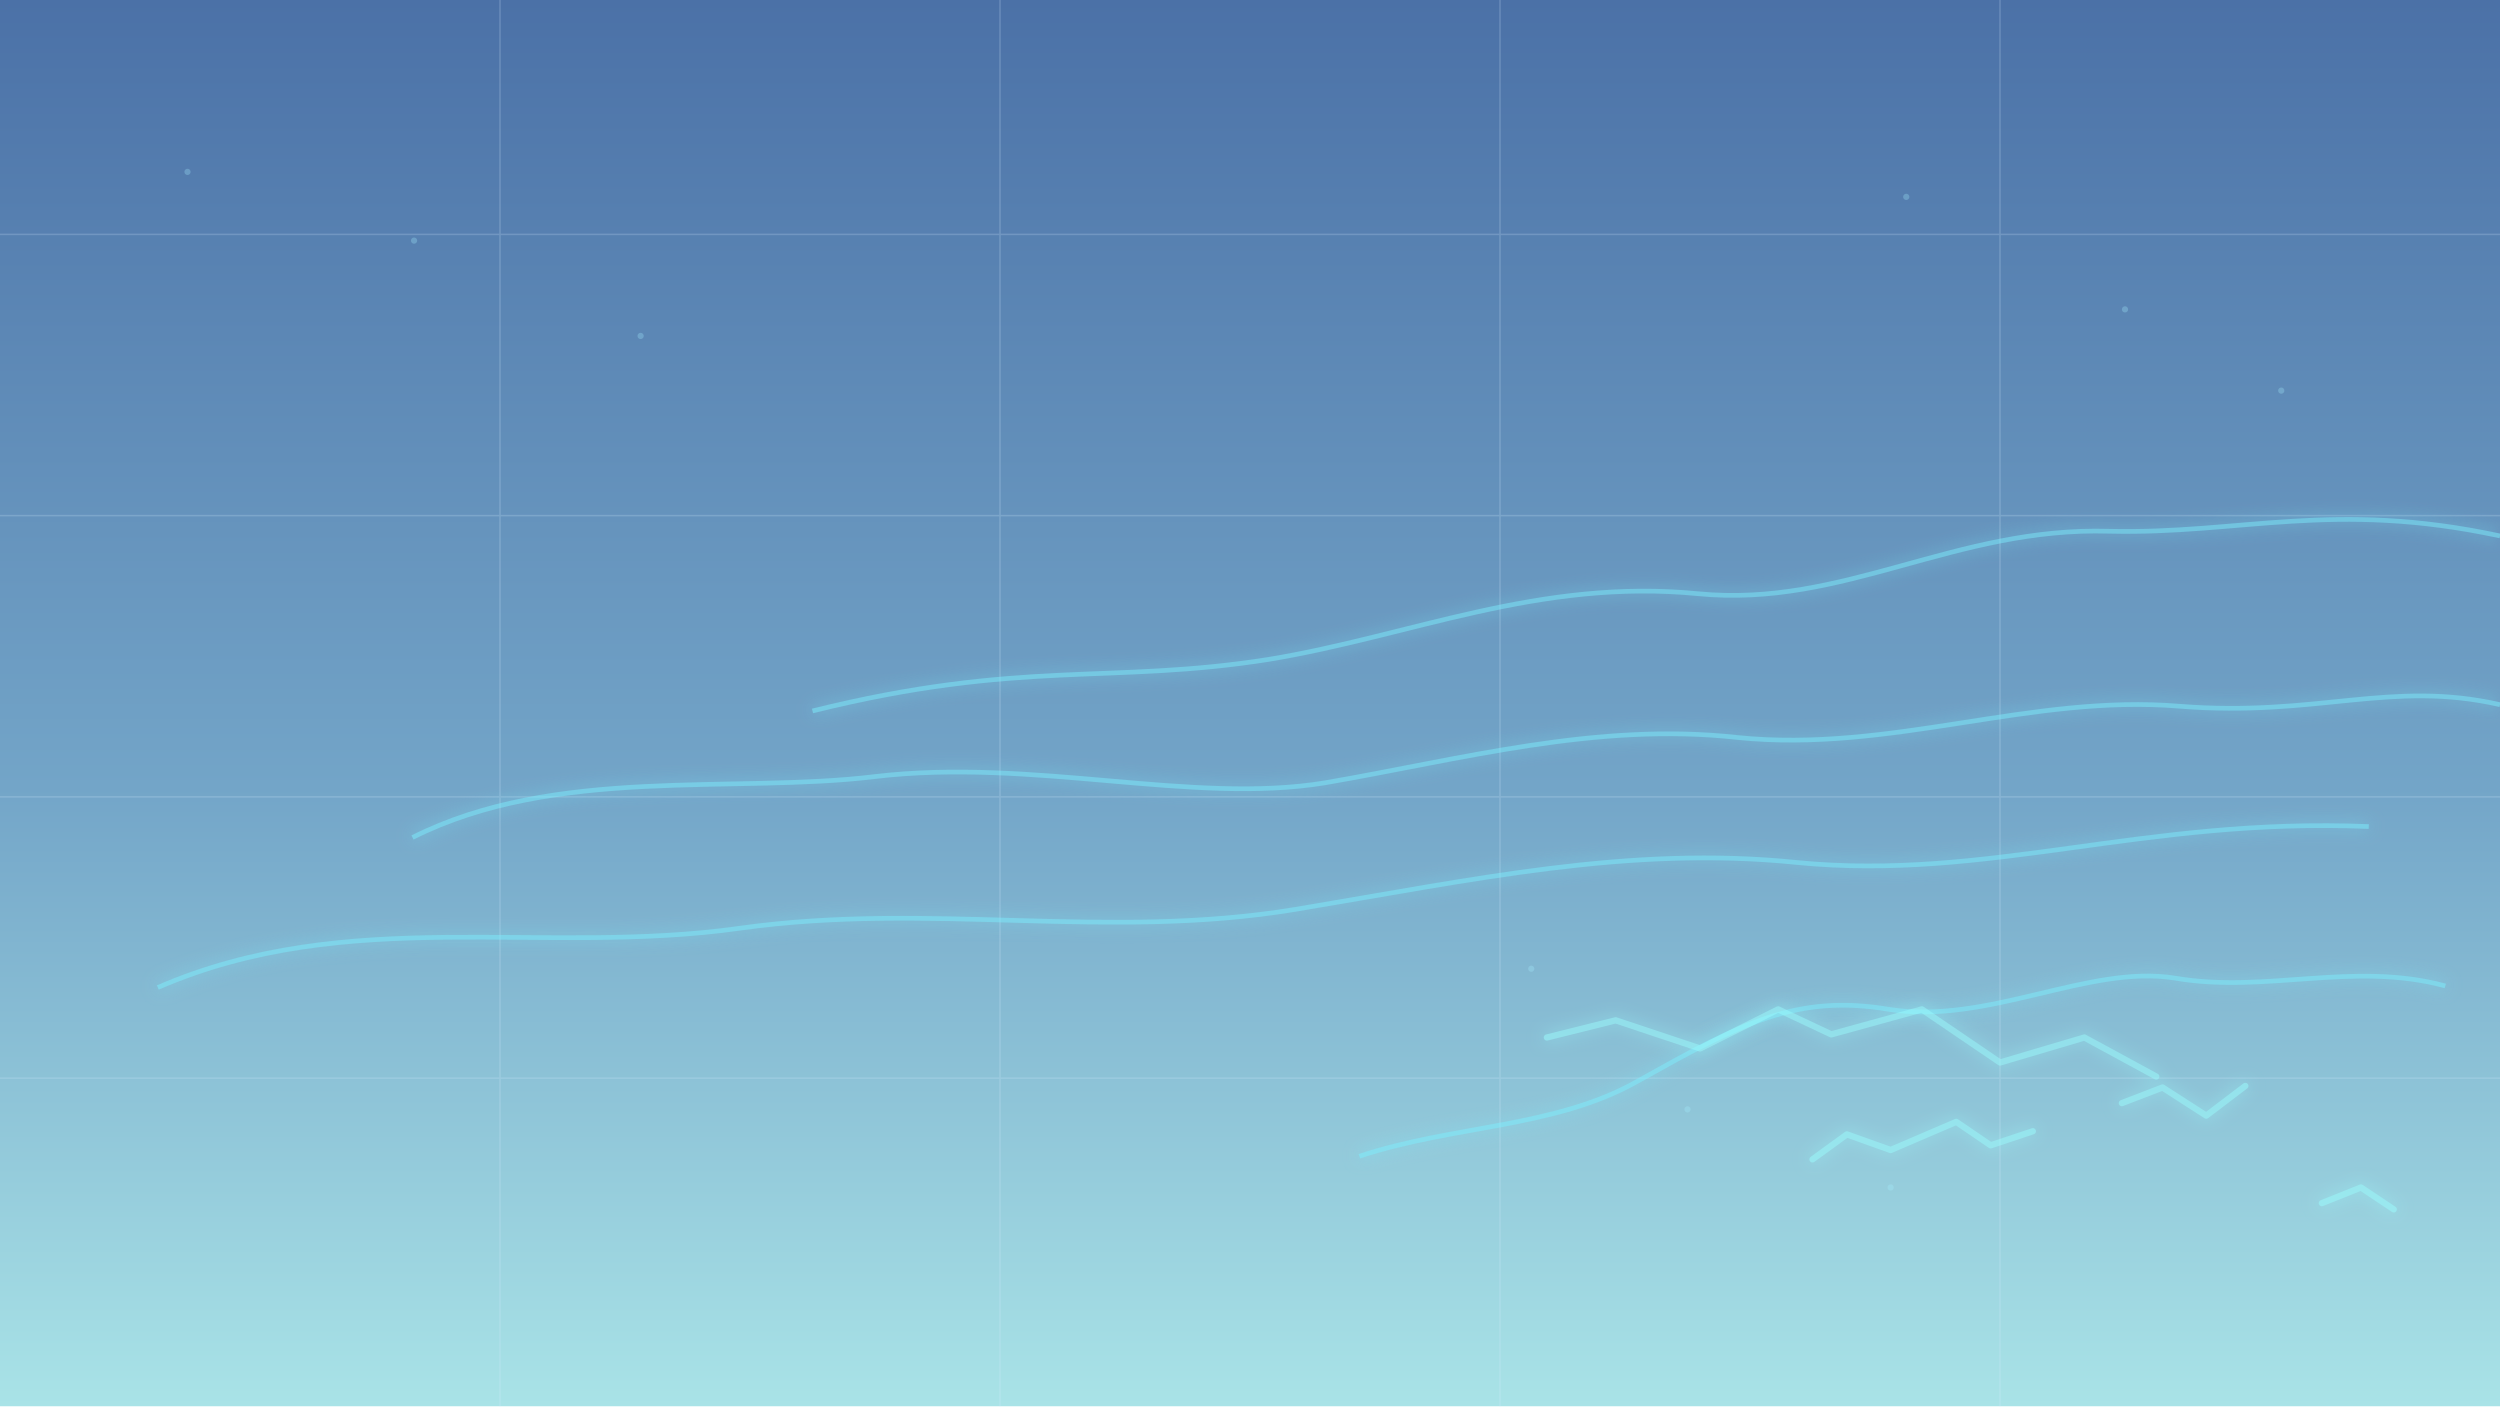
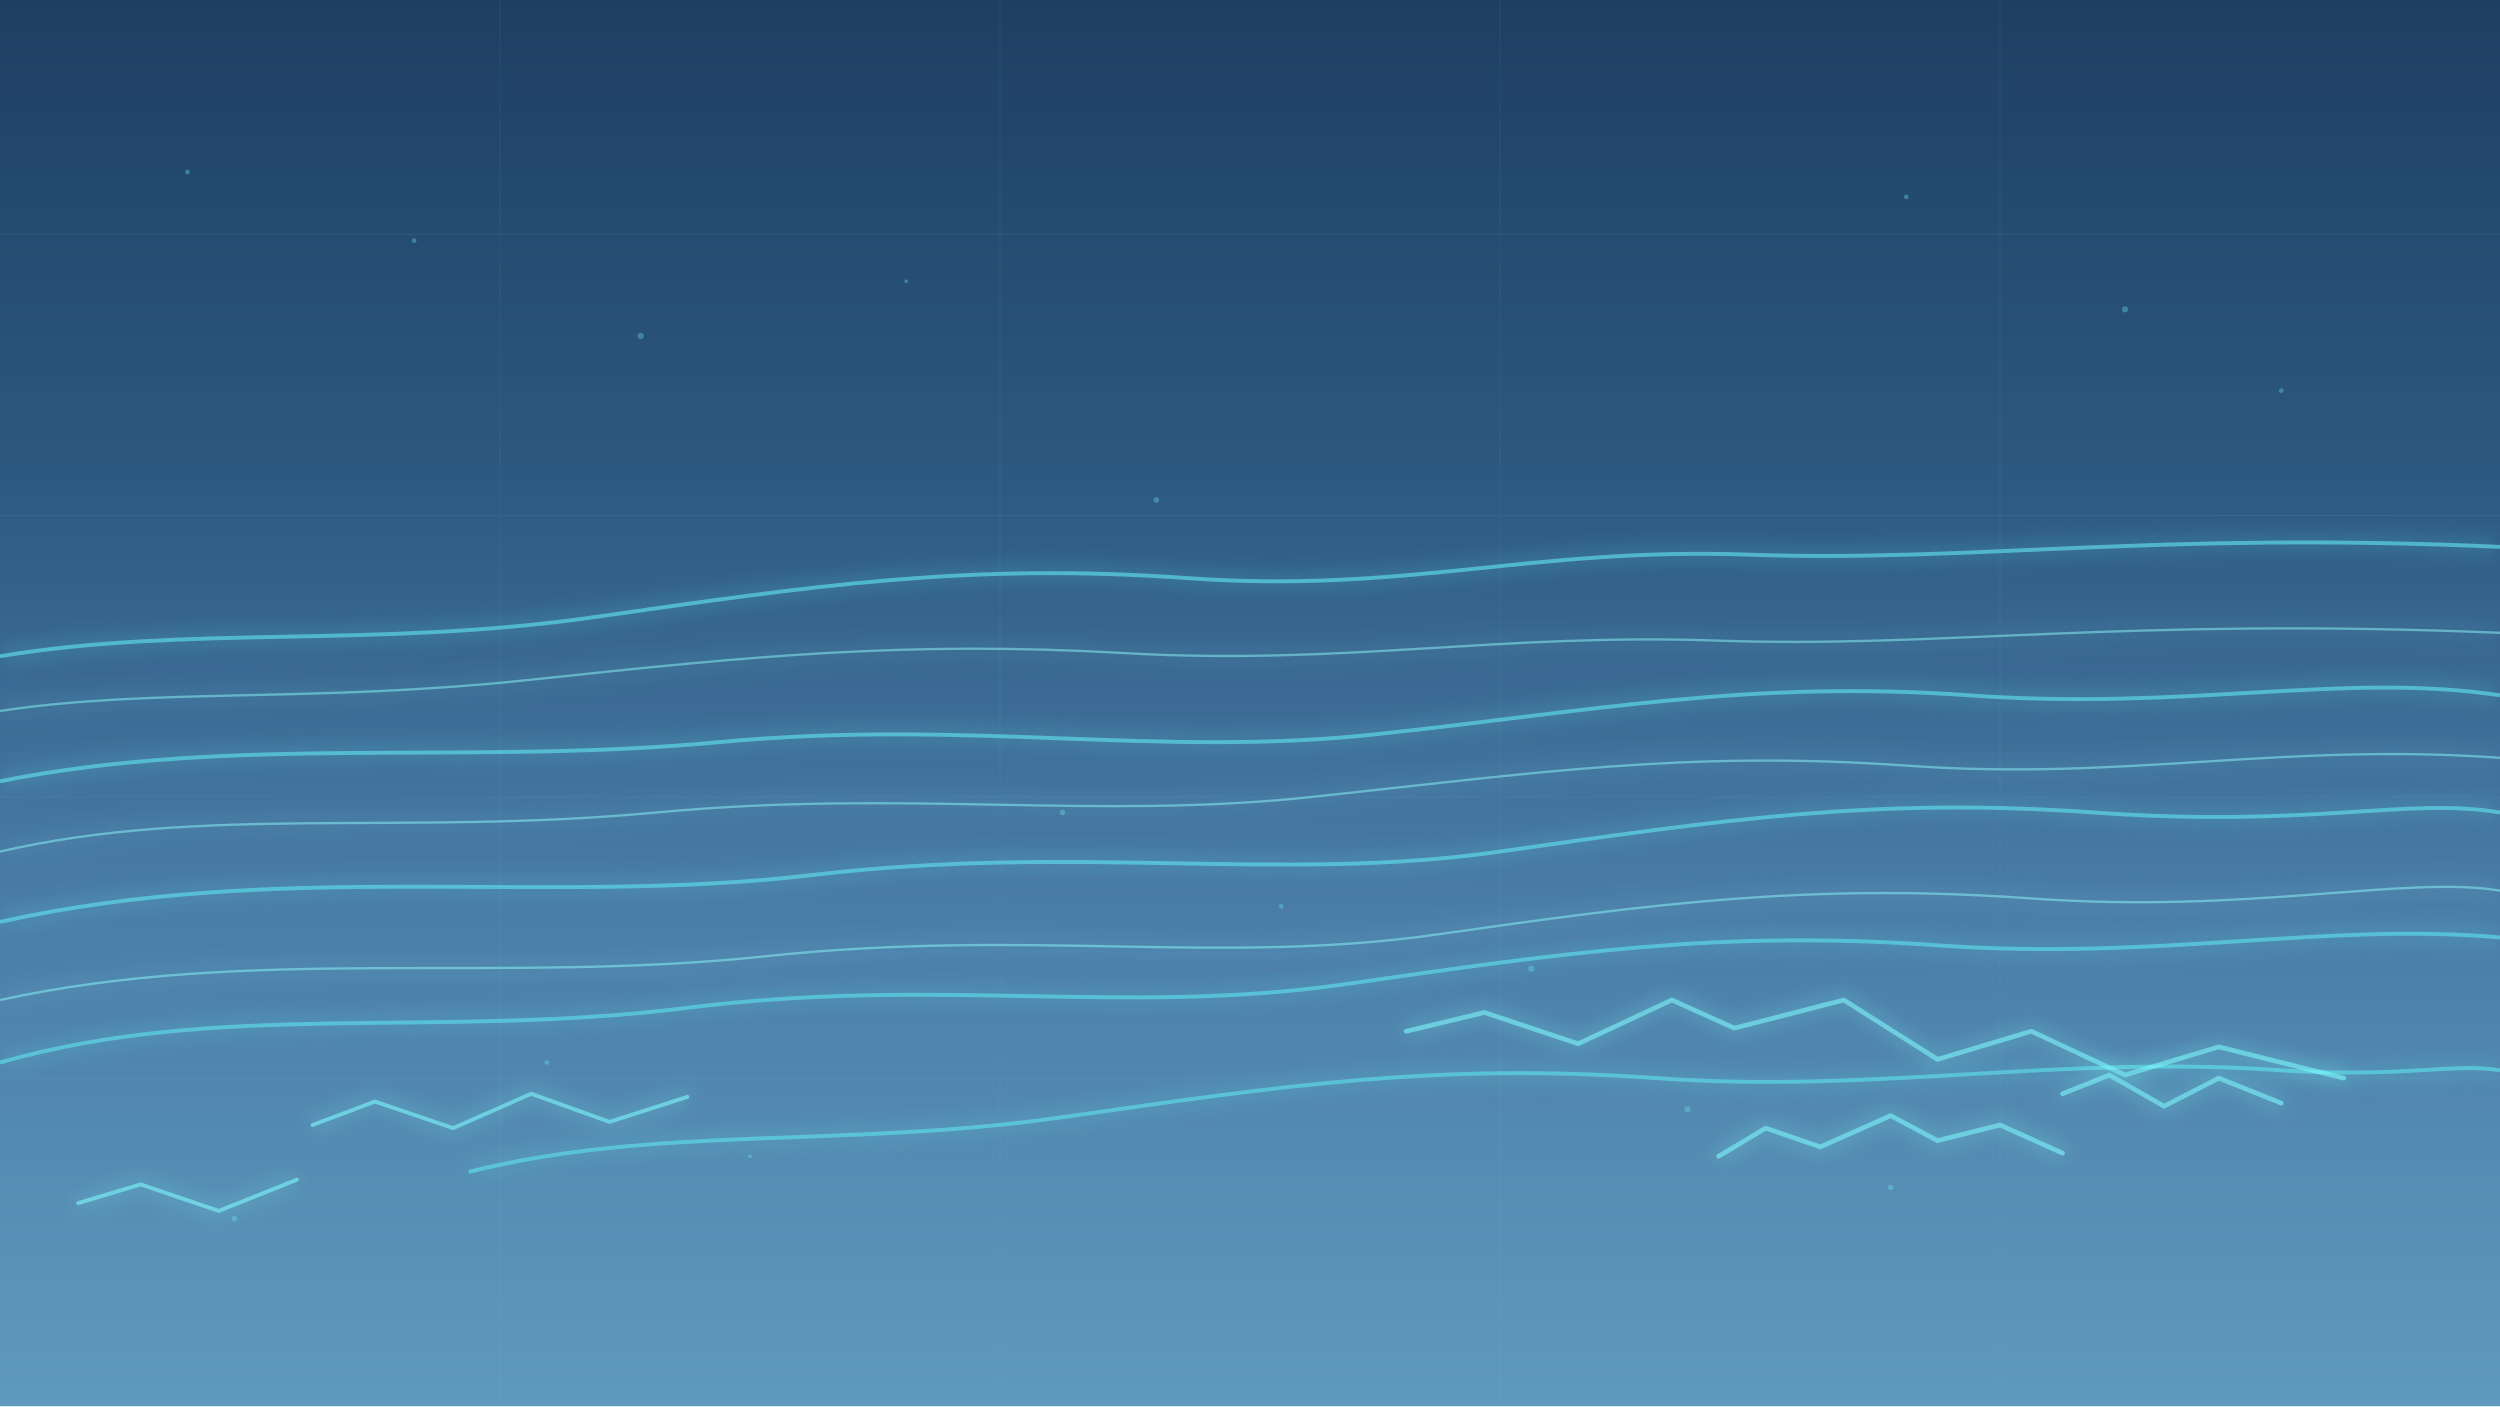
<svg xmlns="http://www.w3.org/2000/svg" width="1600" height="900" viewBox="0 0 1600 900" fill="none">
  <rect width="1600" height="900" fill="url(#bg)" />
-   <g opacity="0.2" stroke="#D6EEFF" stroke-width="1">
+   <g opacity="0.1" stroke="#8EC8E8" stroke-width="0.5">
    <path d="M0 150H1600" />
    <path d="M0 330H1600" />
    <path d="M0 510H1600" />
    <path d="M0 690H1600" />
    <path d="M320 0V900" />
    <path d="M640 0V900" />
    <path d="M960 0V900" />
    <path d="M1280 0V900" />
  </g>
-   <g opacity="0.28" fill="#A6EFFF">
-     <circle cx="120" cy="110" r="2" />
-     <circle cx="265" cy="154" r="2" />
+   <g opacity="0.35" fill="#6CE5F1">
+     <circle cx="120" cy="110" r="1.5" />
+     <circle cx="265" cy="154" r="1.5" />
    <circle cx="410" cy="215" r="2" />
-     <circle cx="1220" cy="126" r="2" />
+     <circle cx="580" cy="180" r="1.2" />
+     <circle cx="740" cy="320" r="1.8" />
+     <circle cx="1220" cy="126" r="1.5" />
    <circle cx="1360" cy="198" r="2" />
-     <circle cx="1460" cy="250" r="2" />
+     <circle cx="1460" cy="250" r="1.5" />
+     <circle cx="680" cy="520" r="1.8" />
+     <circle cx="820" cy="580" r="1.5" />
    <circle cx="980" cy="620" r="2" />
    <circle cx="1080" cy="710" r="2" />
-     <circle cx="1210" cy="760" r="2" />
+     <circle cx="1210" cy="760" r="1.8" />
+     <circle cx="350" cy="680" r="1.5" />
+     <circle cx="480" cy="740" r="1.2" />
+     <circle cx="150" cy="780" r="1.8" />
  </g>
-   <g opacity="0.52" stroke="#7CEFFF" stroke-width="3" filter="url(#glow)">
-     <path d="M520 455C653 422 711 438 812 422C903 407 985 370 1087 380C1180 389 1251 337 1350 340C1434 342 1493 320 1600 343" />
-     <path d="M264 536C355 490 470 508 560 497C661 485 763 515 848 501C935 486 1022 462 1112 472C1210 482 1300 444 1395 452C1483 459 1530 435 1600 451" />
-     <path d="M101 632C223 579 347 612 474 594C596 577 708 602 829 582C943 563 1043 541 1150 552C1272 564 1372 523 1516 529" />
-     <path d="M870 740C930 720 995 722 1048 692C1114 655 1150 636 1209 646C1272 656 1337 617 1392 626C1450 636 1506 615 1565 631" />
+   <g opacity="0.7" stroke="#5EDCE8" stroke-width="2.5" filter="url(#glow)">
+     <path d="M0 420C120 400 240 415 380 395C520 375 620 360 760 370C900 380 980 350 1120 355C1260 360 1380 340 1600 350" />
+     <path d="M0 500C150 470 300 490 460 475C620 460 740 485 880 470C1020 455 1120 435 1260 445C1400 455 1500 430 1600 445" />
+     <path d="M0 590C180 550 350 580 520 560C690 540 820 565 960 545C1100 525 1200 510 1340 520C1480 530 1540 510 1600 520" />
+     <path d="M0 680C140 640 280 665 440 645C600 625 720 650 860 630C1000 610 1100 595 1240 605C1380 615 1490 590 1600 600" />
+     <path d="M300 750C420 720 540 735 680 715C820 695 920 680 1060 690C1200 700 1320 675 1460 685C1540 690 1570 680 1600 685" />
  </g>
-   <g opacity="0.52" filter="url(#glow)">
-     <path d="M990 664L1034 653L1088 671L1138 646L1172 662L1230 646L1280 680L1334 664L1380 689" stroke="#9BFFFF" stroke-width="4" stroke-linecap="round" stroke-linejoin="round" />
-     <path d="M1160 742L1182 726L1210 736L1252 718L1274 733L1301 724" stroke="#9BFFFF" stroke-width="4" stroke-linecap="round" stroke-linejoin="round" />
-     <path d="M1358 706L1384 696L1412 714L1437 695" stroke="#9BFFFF" stroke-width="4" stroke-linecap="round" stroke-linejoin="round" />
-     <path d="M1486 770L1511 760L1532 774" stroke="#9BFFFF" stroke-width="4" stroke-linecap="round" stroke-linejoin="round" />
+   <g opacity="0.5" stroke="#8FFFFF" stroke-width="1.5" filter="url(#glow)">
+     <path d="M0 455C100 440 200 450 340 435C480 420 580 410 720 418C860 426 960 405 1100 410C1240 415 1360 395 1600 405" />
+     <path d="M0 545C130 515 260 535 420 520C580 505 700 525 840 510C980 495 1080 480 1220 490C1360 500 1460 475 1600 485" />
+     <path d="M0 640C160 605 320 630 490 612C660 594 780 618 920 598C1060 578 1160 565 1300 575C1440 585 1540 560 1600 570" />
+   </g>
+   <g opacity="0.6" filter="url(#glow)">
+     <path d="M900 660L950 648L1010 668L1070 640L1110 658L1180 640L1240 678L1300 660L1360 688L1420 670L1500 690" stroke="#7FFFFF" stroke-width="3" stroke-linecap="round" stroke-linejoin="round" />
+     <path d="M1100 740L1130 722L1165 734L1210 714L1240 730L1280 720L1320 738" stroke="#7FFFFF" stroke-width="3" stroke-linecap="round" stroke-linejoin="round" />
+     <path d="M1320 700L1350 688L1385 708L1420 690L1460 706" stroke="#7FFFFF" stroke-width="3" stroke-linecap="round" stroke-linejoin="round" />
+     <path d="M200 720L240 705L290 722L340 700L390 718L440 702" stroke="#7FFFFF" stroke-width="2.5" stroke-linecap="round" stroke-linejoin="round" />
+     <path d="M50 770L90 758L140 775L190 755" stroke="#7FFFFF" stroke-width="2.5" stroke-linecap="round" stroke-linejoin="round" />
  </g>
  <defs>
    <linearGradient id="bg" x1="800" y1="0" x2="800" y2="900" gradientUnits="userSpaceOnUse">
-       <stop stop-color="#4B71A7" />
-       <stop offset="0.56" stop-color="#73A5C8" />
-       <stop offset="1" stop-color="#A9E3E7" />
+       <stop stop-color="#1E3F62" />
+       <stop offset="0.35" stop-color="#2D5A82" />
+       <stop offset="0.65" stop-color="#4A7DA8" />
+       <stop offset="1" stop-color="#5E9ABD" />
    </linearGradient>
-     <filter id="glow" x="0" y="0" width="1600" height="900" filterUnits="userSpaceOnUse" color-interpolation-filters="sRGB">
-       <feGaussianBlur stdDeviation="5" result="blur" />
+     <filter id="glow" x="-20" y="-20" width="1640" height="940" filterUnits="userSpaceOnUse" color-interpolation-filters="sRGB">
+       <feGaussianBlur stdDeviation="6" result="blur" />
      <feMerge>
        <feMergeNode in="blur" />
        <feMergeNode in="SourceGraphic" />
      </feMerge>
    </filter>
  </defs>
</svg>
